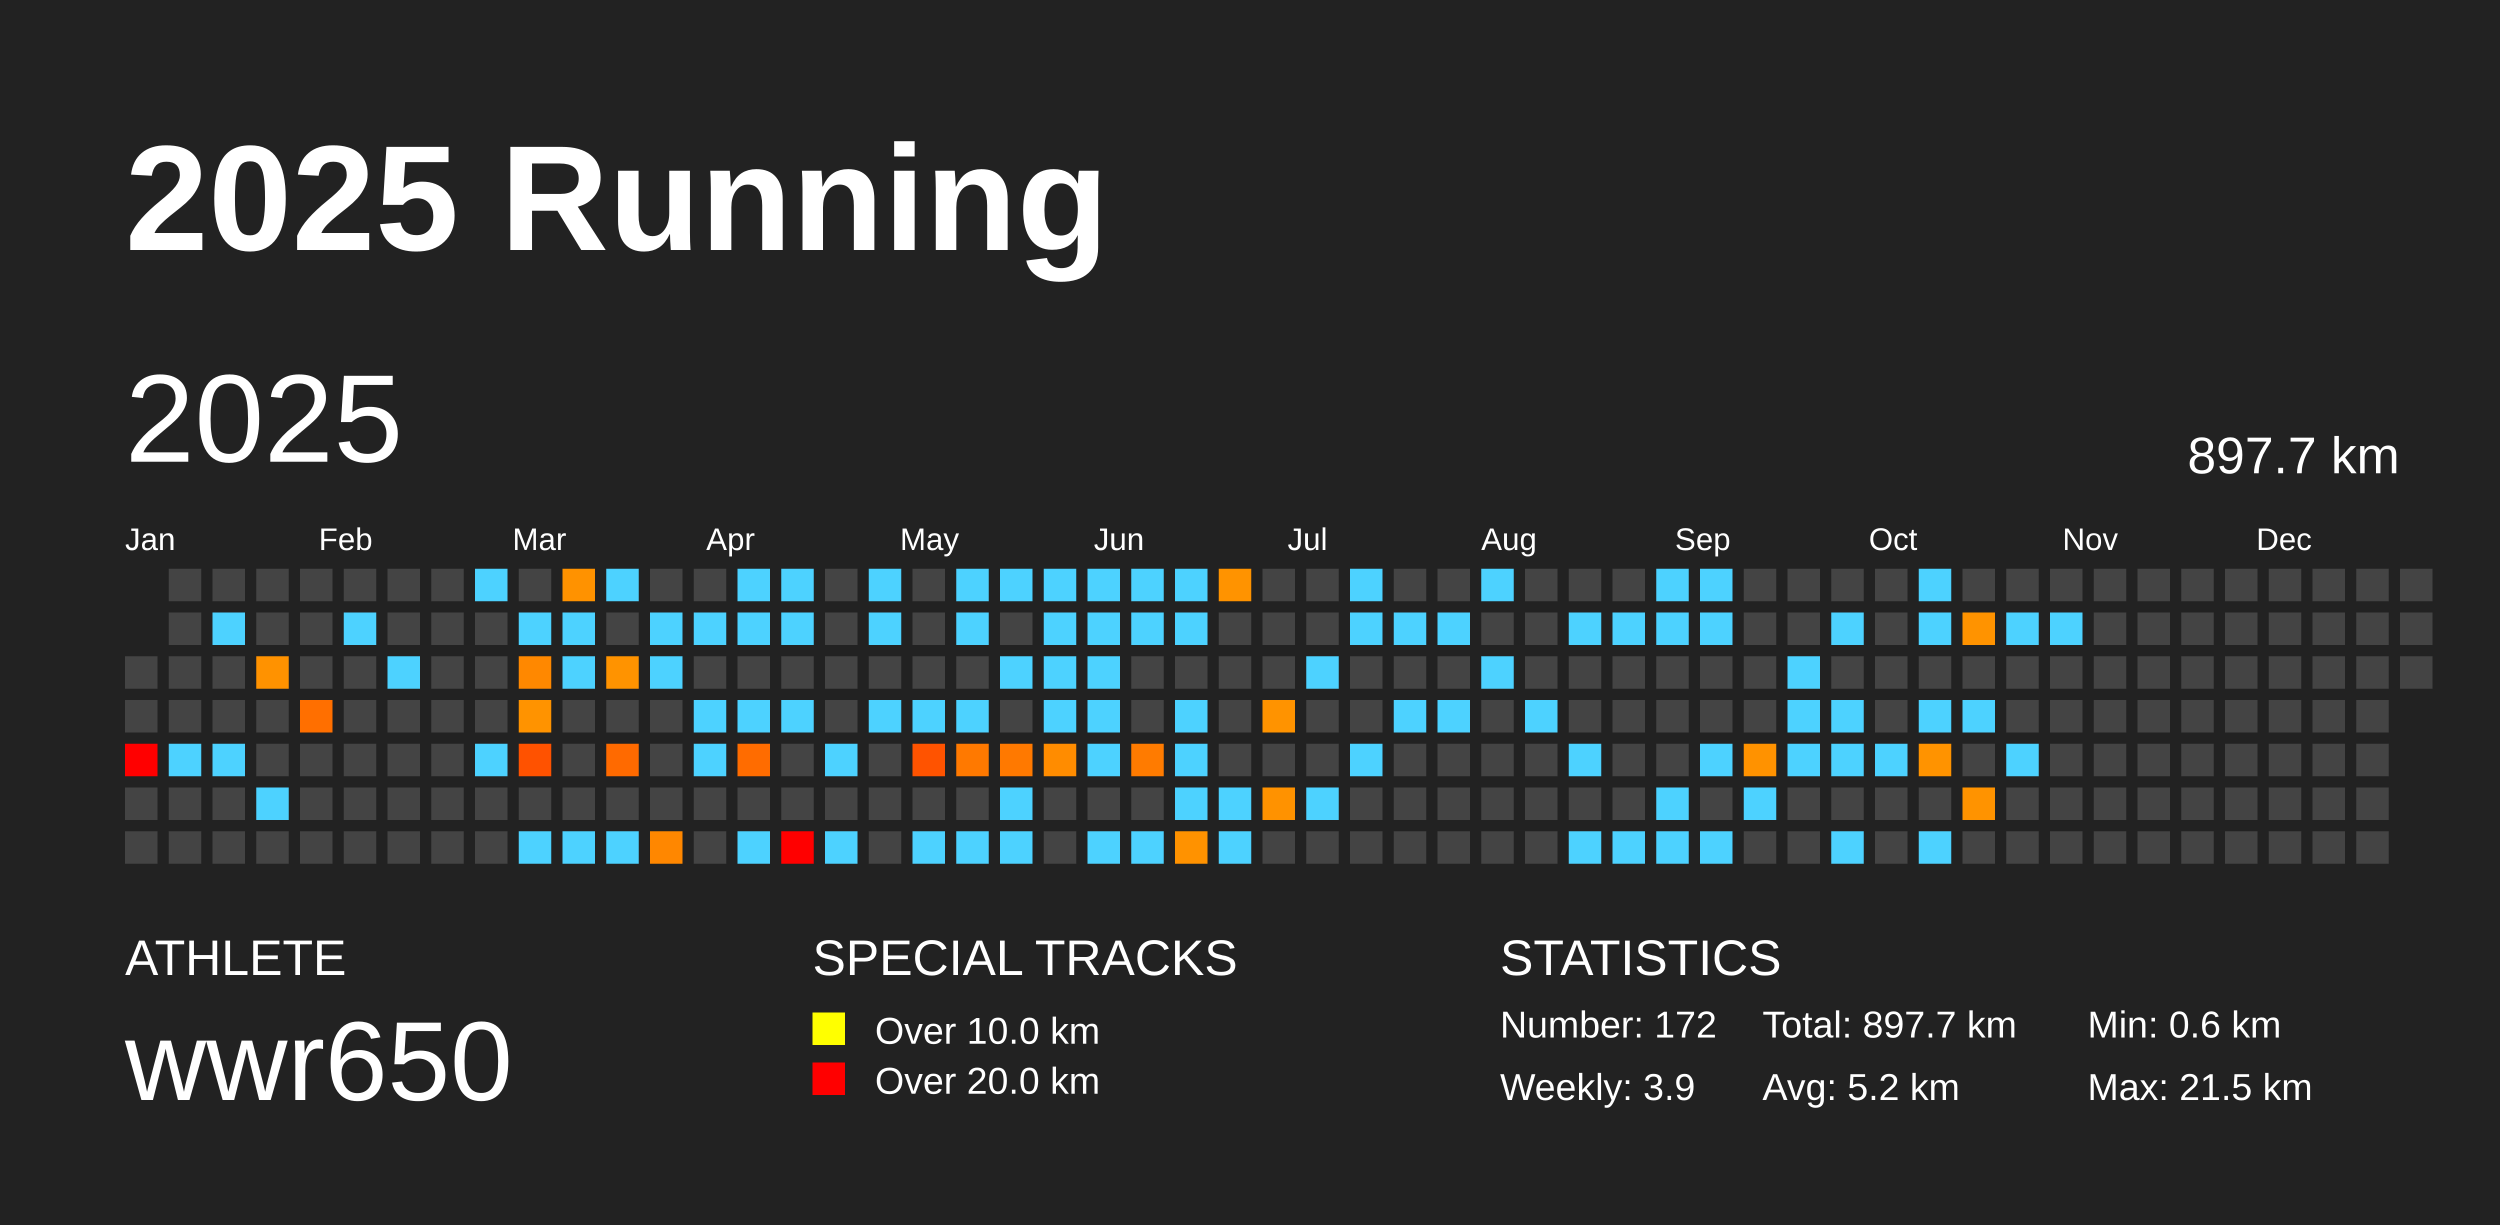
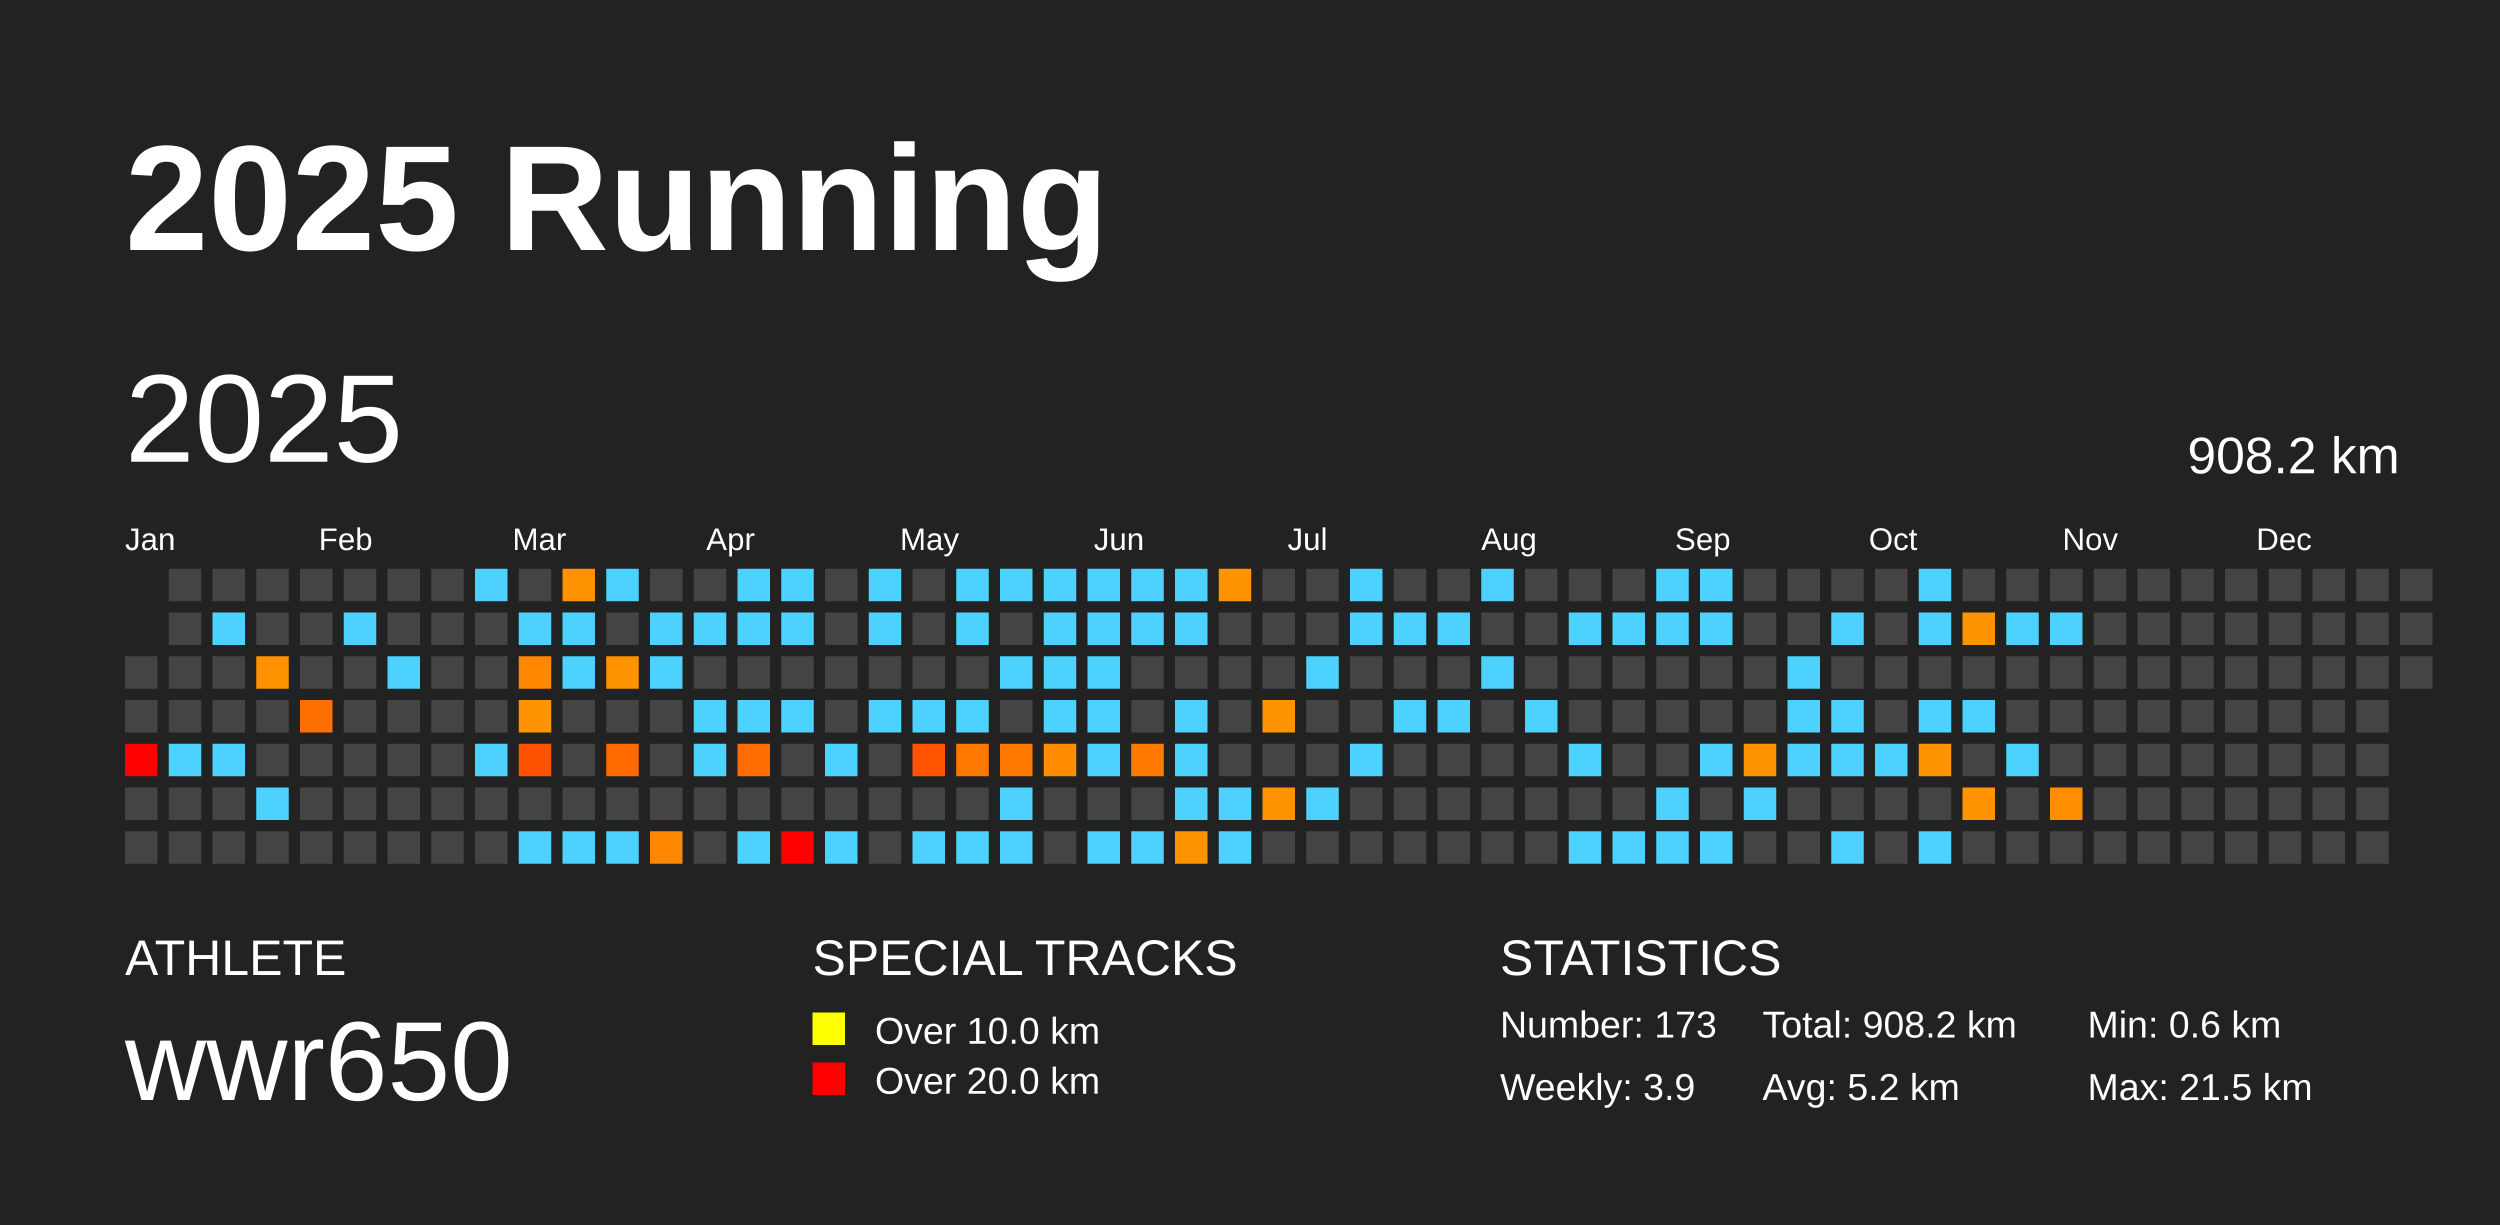
<svg xmlns="http://www.w3.org/2000/svg" baseProfile="full" height="98mm" version="1.1" viewBox="0,0,200,98" width="200mm">
  <defs />
  <rect fill="#222222" height="98" width="200" x="0" y="0" />
  <text fill="#FFFFFF" style="font-size:12px; font-family:Arial; font-weight:bold;" x="10" y="20">2025 Running</text>
  <text fill="#FFFFFF" style="font-size:4px; font-family:Arial" x="10" y="78">ATHLETE</text>
  <text fill="#FFFFFF" style="font-size:9px; font-family:Arial" x="10" y="88">wwr650</text>
  <text fill="#FFFFFF" style="font-size:4px; font-family:Arial" x="65" y="78">SPECIAL TRACKS</text>
  <rect fill="yellow" height="2.6" width="2.6" x="65" y="81" />
  <text fill="#FFFFFF" style="font-size:3px; font-family:Arial" x="70" y="83.5">Over 10.0 km</text>
  <rect fill="red" height="2.6" width="2.6" x="65" y="85" />
  <text fill="#FFFFFF" style="font-size:3px; font-family:Arial" x="70" y="87.5">Over 20.0 km</text>
  <text fill="#FFFFFF" style="font-size:4px; font-family:Arial" x="120" y="78">STATISTICS</text>
-   <text fill="#FFFFFF" style="font-size:3px; font-family:Arial" x="120" y="83">Number: 172</text>
+   <text fill="#FFFFFF" style="font-size:3px; font-family:Arial" x="120" y="83">Number: 173</text>
  <text fill="#FFFFFF" style="font-size:3px; font-family:Arial" x="120" y="88">Weekly: 3.9</text>
-   <text fill="#FFFFFF" style="font-size:3px; font-family:Arial" x="141" y="83">Total: 897.7 km</text>
+   <text fill="#FFFFFF" style="font-size:3px; font-family:Arial" x="141" y="83">Total: 908.2 km</text>
  <text fill="#FFFFFF" style="font-size:3px; font-family:Arial" x="141" y="88">Avg: 5.2 km</text>
  <text fill="#FFFFFF" style="font-size:3px; font-family:Arial" x="167" y="83">Min: 0.6 km</text>
  <text fill="#FFFFFF" style="font-size:3px; font-family:Arial" x="167" y="88">Max: 21.5 km</text>
  <text dominant-baseline="hanging" fill="#FFFFFF" style="font-size:10.0px; font-family:Arial;" x="10" y="30">2025</text>
-   <text dominant-baseline="hanging" fill="#FFFFFF" style="font-size:4.125px; font-family:Arial;" x="175" y="35">897.7 km</text>
+   <text dominant-baseline="hanging" fill="#FFFFFF" style="font-size:4.125px; font-family:Arial;" x="175" y="35">908.2 km</text>
  <text fill="#FFFFFF" style="font-size:2.5px; font-family:Arial" x="10.0" y="44">Jan</text>
  <text fill="#FFFFFF" style="font-size:2.5px; font-family:Arial" x="25.5" y="44">Feb</text>
  <text fill="#FFFFFF" style="font-size:2.5px; font-family:Arial" x="41.0" y="44">Mar</text>
  <text fill="#FFFFFF" style="font-size:2.5px; font-family:Arial" x="56.5" y="44">Apr</text>
  <text fill="#FFFFFF" style="font-size:2.5px; font-family:Arial" x="72.0" y="44">May</text>
  <text fill="#FFFFFF" style="font-size:2.5px; font-family:Arial" x="87.5" y="44">Jun</text>
  <text fill="#FFFFFF" style="font-size:2.5px; font-family:Arial" x="103.0" y="44">Jul</text>
  <text fill="#FFFFFF" style="font-size:2.5px; font-family:Arial" x="118.5" y="44">Aug</text>
  <text fill="#FFFFFF" style="font-size:2.5px; font-family:Arial" x="134.0" y="44">Sep</text>
  <text fill="#FFFFFF" style="font-size:2.5px; font-family:Arial" x="149.5" y="44">Oct</text>
  <text fill="#FFFFFF" style="font-size:2.5px; font-family:Arial" x="165.0" y="44">Nov</text>
  <text fill="#FFFFFF" style="font-size:2.5px; font-family:Arial" x="180.5" y="44">Dec</text>
  <rect fill="#444444" height="2.6" width="2.6" x="10.0" y="52.5" />
  <rect fill="#444444" height="2.6" width="2.6" x="10.0" y="56.0" />
  <rect fill="red" height="2.6" width="2.6" x="10.0" y="59.5" />
  <rect fill="#444444" height="2.6" width="2.6" x="10.0" y="63.0" />
  <rect fill="#444444" height="2.6" width="2.6" x="10.0" y="66.5" />
  <rect fill="#444444" height="2.6" width="2.6" x="13.5" y="45.5" />
  <rect fill="#444444" height="2.6" width="2.6" x="13.5" y="49.0" />
  <rect fill="#444444" height="2.6" width="2.6" x="13.5" y="52.5" />
  <rect fill="#444444" height="2.6" width="2.6" x="13.5" y="56.0" />
  <rect fill="#4dd2ff" height="2.6" width="2.6" x="13.5" y="59.5" />
  <rect fill="#444444" height="2.6" width="2.6" x="13.5" y="63.0" />
  <rect fill="#444444" height="2.6" width="2.6" x="13.5" y="66.5" />
  <rect fill="#444444" height="2.6" width="2.6" x="17.0" y="45.5" />
  <rect fill="#4dd2ff" height="2.6" width="2.6" x="17.0" y="49.0" />
  <rect fill="#444444" height="2.6" width="2.6" x="17.0" y="52.5" />
  <rect fill="#444444" height="2.6" width="2.6" x="17.0" y="56.0" />
  <rect fill="#4dd2ff" height="2.6" width="2.6" x="17.0" y="59.5" />
  <rect fill="#444444" height="2.6" width="2.6" x="17.0" y="63.0" />
  <rect fill="#444444" height="2.6" width="2.6" x="17.0" y="66.5" />
  <rect fill="#444444" height="2.6" width="2.6" x="20.5" y="45.5" />
  <rect fill="#444444" height="2.6" width="2.6" x="20.5" y="49.0" />
  <rect fill="#ff9200" height="2.6" width="2.6" x="20.5" y="52.5" />
  <rect fill="#444444" height="2.6" width="2.6" x="20.5" y="56.0" />
  <rect fill="#444444" height="2.6" width="2.6" x="20.5" y="59.5" />
  <rect fill="#4dd2ff" height="2.6" width="2.6" x="20.5" y="63.0" />
  <rect fill="#444444" height="2.6" width="2.6" x="20.5" y="66.5" />
  <rect fill="#444444" height="2.6" width="2.6" x="24.0" y="45.5" />
  <rect fill="#444444" height="2.6" width="2.6" x="24.0" y="49.0" />
  <rect fill="#444444" height="2.6" width="2.6" x="24.0" y="52.5" />
  <rect fill="#ff6f00" height="2.6" width="2.6" x="24.0" y="56.0" />
  <rect fill="#444444" height="2.6" width="2.6" x="24.0" y="59.5" />
  <rect fill="#444444" height="2.6" width="2.6" x="24.0" y="63.0" />
  <rect fill="#444444" height="2.6" width="2.6" x="24.0" y="66.5" />
  <rect fill="#444444" height="2.6" width="2.6" x="27.5" y="45.5" />
  <rect fill="#4dd2ff" height="2.6" width="2.6" x="27.5" y="49.0" />
  <rect fill="#444444" height="2.6" width="2.6" x="27.5" y="52.5" />
  <rect fill="#444444" height="2.6" width="2.6" x="27.5" y="56.0" />
  <rect fill="#444444" height="2.6" width="2.6" x="27.5" y="59.5" />
  <rect fill="#444444" height="2.6" width="2.6" x="27.5" y="63.0" />
  <rect fill="#444444" height="2.6" width="2.6" x="27.5" y="66.5" />
  <rect fill="#444444" height="2.6" width="2.6" x="31.0" y="45.5" />
  <rect fill="#444444" height="2.6" width="2.6" x="31.0" y="49.0" />
  <rect fill="#4dd2ff" height="2.6" width="2.6" x="31.0" y="52.5" />
  <rect fill="#444444" height="2.6" width="2.6" x="31.0" y="56.0" />
  <rect fill="#444444" height="2.6" width="2.6" x="31.0" y="59.5" />
  <rect fill="#444444" height="2.6" width="2.6" x="31.0" y="63.0" />
  <rect fill="#444444" height="2.6" width="2.6" x="31.0" y="66.5" />
  <rect fill="#444444" height="2.6" width="2.6" x="34.5" y="45.5" />
  <rect fill="#444444" height="2.6" width="2.6" x="34.5" y="49.0" />
  <rect fill="#444444" height="2.6" width="2.6" x="34.5" y="52.5" />
  <rect fill="#444444" height="2.6" width="2.6" x="34.5" y="56.0" />
  <rect fill="#444444" height="2.6" width="2.6" x="34.5" y="59.5" />
  <rect fill="#444444" height="2.6" width="2.6" x="34.5" y="63.0" />
  <rect fill="#444444" height="2.6" width="2.6" x="34.5" y="66.5" />
  <rect fill="#4dd2ff" height="2.6" width="2.6" x="38.0" y="45.5" />
  <rect fill="#444444" height="2.6" width="2.6" x="38.0" y="49.0" />
  <rect fill="#444444" height="2.6" width="2.6" x="38.0" y="52.5" />
  <rect fill="#444444" height="2.6" width="2.6" x="38.0" y="56.0" />
  <rect fill="#4dd2ff" height="2.6" width="2.6" x="38.0" y="59.5" />
  <rect fill="#444444" height="2.6" width="2.6" x="38.0" y="63.0" />
  <rect fill="#444444" height="2.6" width="2.6" x="38.0" y="66.5" />
  <rect fill="#444444" height="2.6" width="2.6" x="41.5" y="45.5" />
  <rect fill="#4dd2ff" height="2.6" width="2.6" x="41.5" y="49.0" />
  <rect fill="#ff8800" height="2.6" width="2.6" x="41.5" y="52.5" />
  <rect fill="#ff9300" height="2.6" width="2.6" x="41.5" y="56.0" />
  <rect fill="#ff5200" height="2.6" width="2.6" x="41.5" y="59.5" />
  <rect fill="#444444" height="2.6" width="2.6" x="41.5" y="63.0" />
  <rect fill="#4dd2ff" height="2.6" width="2.6" x="41.5" y="66.5" />
  <rect fill="#ff9200" height="2.6" width="2.6" x="45.0" y="45.5" />
  <rect fill="#4dd2ff" height="2.6" width="2.6" x="45.0" y="49.0" />
  <rect fill="#4dd2ff" height="2.6" width="2.6" x="45.0" y="52.5" />
  <rect fill="#444444" height="2.6" width="2.6" x="45.0" y="56.0" />
  <rect fill="#444444" height="2.6" width="2.6" x="45.0" y="59.5" />
  <rect fill="#444444" height="2.6" width="2.6" x="45.0" y="63.0" />
  <rect fill="#4dd2ff" height="2.6" width="2.6" x="45.0" y="66.5" />
  <rect fill="#4dd2ff" height="2.6" width="2.6" x="48.5" y="45.5" />
  <rect fill="#444444" height="2.6" width="2.6" x="48.5" y="49.0" />
  <rect fill="#ff9300" height="2.6" width="2.6" x="48.5" y="52.5" />
  <rect fill="#444444" height="2.6" width="2.6" x="48.5" y="56.0" />
  <rect fill="#ff6a00" height="2.6" width="2.6" x="48.5" y="59.5" />
  <rect fill="#444444" height="2.6" width="2.6" x="48.5" y="63.0" />
  <rect fill="#4dd2ff" height="2.6" width="2.6" x="48.5" y="66.5" />
  <rect fill="#444444" height="2.6" width="2.6" x="52.0" y="45.5" />
  <rect fill="#4dd2ff" height="2.6" width="2.6" x="52.0" y="49.0" />
  <rect fill="#4dd2ff" height="2.6" width="2.6" x="52.0" y="52.5" />
  <rect fill="#444444" height="2.6" width="2.6" x="52.0" y="56.0" />
  <rect fill="#444444" height="2.6" width="2.6" x="52.0" y="59.5" />
  <rect fill="#444444" height="2.6" width="2.6" x="52.0" y="63.0" />
  <rect fill="#ff8700" height="2.6" width="2.6" x="52.0" y="66.5" />
  <rect fill="#444444" height="2.6" width="2.6" x="55.5" y="45.5" />
  <rect fill="#4dd2ff" height="2.6" width="2.6" x="55.5" y="49.0" />
  <rect fill="#444444" height="2.6" width="2.6" x="55.5" y="52.5" />
  <rect fill="#4dd2ff" height="2.6" width="2.6" x="55.5" y="56.0" />
  <rect fill="#4dd2ff" height="2.6" width="2.6" x="55.5" y="59.5" />
  <rect fill="#444444" height="2.6" width="2.6" x="55.5" y="63.0" />
  <rect fill="#444444" height="2.6" width="2.6" x="55.5" y="66.5" />
  <rect fill="#4dd2ff" height="2.6" width="2.6" x="59.0" y="45.5" />
  <rect fill="#4dd2ff" height="2.6" width="2.6" x="59.0" y="49.0" />
  <rect fill="#444444" height="2.6" width="2.6" x="59.0" y="52.5" />
  <rect fill="#4dd2ff" height="2.6" width="2.6" x="59.0" y="56.0" />
  <rect fill="#ff6c00" height="2.6" width="2.6" x="59.0" y="59.5" />
  <rect fill="#444444" height="2.6" width="2.6" x="59.0" y="63.0" />
  <rect fill="#4dd2ff" height="2.6" width="2.6" x="59.0" y="66.5" />
  <rect fill="#4dd2ff" height="2.6" width="2.6" x="62.5" y="45.5" />
  <rect fill="#4dd2ff" height="2.6" width="2.6" x="62.5" y="49.0" />
  <rect fill="#444444" height="2.6" width="2.6" x="62.5" y="52.5" />
  <rect fill="#4dd2ff" height="2.6" width="2.6" x="62.5" y="56.0" />
  <rect fill="#444444" height="2.6" width="2.6" x="62.5" y="59.5" />
  <rect fill="#444444" height="2.6" width="2.6" x="62.5" y="63.0" />
  <rect fill="red" height="2.6" width="2.6" x="62.5" y="66.5" />
  <rect fill="#444444" height="2.6" width="2.6" x="66.0" y="45.5" />
  <rect fill="#444444" height="2.6" width="2.6" x="66.0" y="49.0" />
  <rect fill="#444444" height="2.6" width="2.6" x="66.0" y="52.5" />
  <rect fill="#444444" height="2.6" width="2.6" x="66.0" y="56.0" />
  <rect fill="#4dd2ff" height="2.6" width="2.6" x="66.0" y="59.5" />
  <rect fill="#444444" height="2.6" width="2.6" x="66.0" y="63.0" />
  <rect fill="#4dd2ff" height="2.6" width="2.6" x="66.0" y="66.5" />
  <rect fill="#4dd2ff" height="2.6" width="2.6" x="69.5" y="45.5" />
  <rect fill="#4dd2ff" height="2.6" width="2.6" x="69.5" y="49.0" />
  <rect fill="#444444" height="2.6" width="2.6" x="69.5" y="52.5" />
  <rect fill="#4dd2ff" height="2.6" width="2.6" x="69.5" y="56.0" />
  <rect fill="#444444" height="2.6" width="2.6" x="69.5" y="59.5" />
  <rect fill="#444444" height="2.6" width="2.6" x="69.5" y="63.0" />
  <rect fill="#444444" height="2.6" width="2.6" x="69.5" y="66.5" />
  <rect fill="#444444" height="2.6" width="2.6" x="73.0" y="45.5" />
  <rect fill="#444444" height="2.6" width="2.6" x="73.0" y="49.0" />
  <rect fill="#444444" height="2.6" width="2.6" x="73.0" y="52.5" />
  <rect fill="#4dd2ff" height="2.6" width="2.6" x="73.0" y="56.0" />
  <rect fill="#ff5300" height="2.6" width="2.6" x="73.0" y="59.5" />
  <rect fill="#444444" height="2.6" width="2.6" x="73.0" y="63.0" />
  <rect fill="#4dd2ff" height="2.6" width="2.6" x="73.0" y="66.5" />
  <rect fill="#4dd2ff" height="2.6" width="2.6" x="76.5" y="45.5" />
  <rect fill="#4dd2ff" height="2.6" width="2.6" x="76.5" y="49.0" />
  <rect fill="#444444" height="2.6" width="2.6" x="76.5" y="52.5" />
  <rect fill="#4dd2ff" height="2.6" width="2.6" x="76.5" y="56.0" />
  <rect fill="#ff7900" height="2.6" width="2.6" x="76.5" y="59.5" />
  <rect fill="#444444" height="2.6" width="2.6" x="76.5" y="63.0" />
  <rect fill="#4dd2ff" height="2.6" width="2.6" x="76.5" y="66.5" />
  <rect fill="#4dd2ff" height="2.6" width="2.6" x="80.0" y="45.5" />
  <rect fill="#444444" height="2.6" width="2.6" x="80.0" y="49.0" />
  <rect fill="#4dd2ff" height="2.6" width="2.6" x="80.0" y="52.5" />
  <rect fill="#444444" height="2.6" width="2.6" x="80.0" y="56.0" />
  <rect fill="#ff7900" height="2.6" width="2.6" x="80.0" y="59.5" />
  <rect fill="#4dd2ff" height="2.6" width="2.6" x="80.0" y="63.0" />
  <rect fill="#4dd2ff" height="2.6" width="2.6" x="80.0" y="66.5" />
  <rect fill="#4dd2ff" height="2.6" width="2.6" x="83.5" y="45.5" />
  <rect fill="#4dd2ff" height="2.6" width="2.6" x="83.5" y="49.0" />
  <rect fill="#4dd2ff" height="2.6" width="2.6" x="83.5" y="52.5" />
  <rect fill="#4dd2ff" height="2.6" width="2.6" x="83.5" y="56.0" />
  <rect fill="#ff8c00" height="2.6" width="2.6" x="83.5" y="59.5" />
  <rect fill="#444444" height="2.6" width="2.6" x="83.5" y="63.0" />
  <rect fill="#444444" height="2.6" width="2.6" x="83.5" y="66.5" />
  <rect fill="#4dd2ff" height="2.6" width="2.6" x="87.0" y="45.5" />
  <rect fill="#4dd2ff" height="2.6" width="2.6" x="87.0" y="49.0" />
  <rect fill="#4dd2ff" height="2.6" width="2.6" x="87.0" y="52.5" />
  <rect fill="#4dd2ff" height="2.6" width="2.6" x="87.0" y="56.0" />
  <rect fill="#4dd2ff" height="2.6" width="2.6" x="87.0" y="59.5" />
  <rect fill="#444444" height="2.6" width="2.6" x="87.0" y="63.0" />
  <rect fill="#4dd2ff" height="2.6" width="2.6" x="87.0" y="66.5" />
  <rect fill="#4dd2ff" height="2.6" width="2.6" x="90.5" y="45.5" />
  <rect fill="#4dd2ff" height="2.6" width="2.6" x="90.5" y="49.0" />
  <rect fill="#444444" height="2.6" width="2.6" x="90.5" y="52.5" />
  <rect fill="#444444" height="2.6" width="2.6" x="90.5" y="56.0" />
  <rect fill="#ff7b00" height="2.6" width="2.6" x="90.5" y="59.5" />
  <rect fill="#444444" height="2.6" width="2.6" x="90.5" y="63.0" />
  <rect fill="#4dd2ff" height="2.6" width="2.6" x="90.5" y="66.5" />
  <rect fill="#4dd2ff" height="2.6" width="2.6" x="94.0" y="45.5" />
  <rect fill="#4dd2ff" height="2.6" width="2.6" x="94.0" y="49.0" />
  <rect fill="#444444" height="2.6" width="2.6" x="94.0" y="52.5" />
  <rect fill="#4dd2ff" height="2.6" width="2.6" x="94.0" y="56.0" />
  <rect fill="#4dd2ff" height="2.6" width="2.6" x="94.0" y="59.5" />
  <rect fill="#4dd2ff" height="2.6" width="2.6" x="94.0" y="63.0" />
  <rect fill="#ff9200" height="2.6" width="2.6" x="94.0" y="66.5" />
  <rect fill="#ff9300" height="2.6" width="2.6" x="97.5" y="45.5" />
  <rect fill="#444444" height="2.6" width="2.6" x="97.5" y="49.0" />
  <rect fill="#444444" height="2.6" width="2.6" x="97.5" y="52.5" />
  <rect fill="#444444" height="2.6" width="2.6" x="97.5" y="56.0" />
  <rect fill="#444444" height="2.6" width="2.6" x="97.5" y="59.5" />
  <rect fill="#4dd2ff" height="2.6" width="2.6" x="97.5" y="63.0" />
  <rect fill="#4dd2ff" height="2.6" width="2.6" x="97.5" y="66.5" />
  <rect fill="#444444" height="2.6" width="2.6" x="101.0" y="45.5" />
  <rect fill="#444444" height="2.6" width="2.6" x="101.0" y="49.0" />
  <rect fill="#444444" height="2.6" width="2.6" x="101.0" y="52.5" />
  <rect fill="#ff9300" height="2.6" width="2.6" x="101.0" y="56.0" />
  <rect fill="#444444" height="2.6" width="2.6" x="101.0" y="59.5" />
  <rect fill="#ff9200" height="2.6" width="2.6" x="101.0" y="63.0" />
  <rect fill="#444444" height="2.6" width="2.6" x="101.0" y="66.5" />
  <rect fill="#444444" height="2.6" width="2.6" x="104.5" y="45.5" />
  <rect fill="#444444" height="2.6" width="2.6" x="104.5" y="49.0" />
  <rect fill="#4dd2ff" height="2.6" width="2.6" x="104.5" y="52.5" />
  <rect fill="#444444" height="2.6" width="2.6" x="104.5" y="56.0" />
  <rect fill="#444444" height="2.6" width="2.6" x="104.5" y="59.5" />
  <rect fill="#4dd2ff" height="2.6" width="2.6" x="104.5" y="63.0" />
  <rect fill="#444444" height="2.6" width="2.6" x="104.5" y="66.5" />
  <rect fill="#4dd2ff" height="2.6" width="2.6" x="108.0" y="45.5" />
  <rect fill="#4dd2ff" height="2.6" width="2.6" x="108.0" y="49.0" />
  <rect fill="#444444" height="2.6" width="2.6" x="108.0" y="52.5" />
  <rect fill="#444444" height="2.6" width="2.6" x="108.0" y="56.0" />
  <rect fill="#4dd2ff" height="2.6" width="2.6" x="108.0" y="59.5" />
  <rect fill="#444444" height="2.6" width="2.6" x="108.0" y="63.0" />
  <rect fill="#444444" height="2.6" width="2.6" x="108.0" y="66.5" />
  <rect fill="#444444" height="2.6" width="2.6" x="111.5" y="45.5" />
  <rect fill="#4dd2ff" height="2.6" width="2.6" x="111.5" y="49.0" />
  <rect fill="#444444" height="2.6" width="2.6" x="111.5" y="52.5" />
  <rect fill="#4dd2ff" height="2.6" width="2.6" x="111.5" y="56.0" />
  <rect fill="#444444" height="2.6" width="2.6" x="111.5" y="59.5" />
  <rect fill="#444444" height="2.6" width="2.6" x="111.5" y="63.0" />
  <rect fill="#444444" height="2.6" width="2.6" x="111.5" y="66.5" />
  <rect fill="#444444" height="2.6" width="2.6" x="115.0" y="45.5" />
  <rect fill="#4dd2ff" height="2.6" width="2.6" x="115.0" y="49.0" />
  <rect fill="#444444" height="2.6" width="2.6" x="115.0" y="52.5" />
  <rect fill="#4dd2ff" height="2.6" width="2.6" x="115.0" y="56.0" />
  <rect fill="#444444" height="2.6" width="2.6" x="115.0" y="59.5" />
  <rect fill="#444444" height="2.6" width="2.6" x="115.0" y="63.0" />
  <rect fill="#444444" height="2.6" width="2.6" x="115.0" y="66.5" />
  <rect fill="#4dd2ff" height="2.6" width="2.6" x="118.5" y="45.5" />
  <rect fill="#444444" height="2.6" width="2.6" x="118.5" y="49.0" />
  <rect fill="#4dd2ff" height="2.6" width="2.6" x="118.5" y="52.5" />
  <rect fill="#444444" height="2.6" width="2.6" x="118.5" y="56.0" />
  <rect fill="#444444" height="2.6" width="2.6" x="118.5" y="59.5" />
  <rect fill="#444444" height="2.6" width="2.6" x="118.5" y="63.0" />
  <rect fill="#444444" height="2.6" width="2.6" x="118.5" y="66.5" />
  <rect fill="#444444" height="2.6" width="2.6" x="122.0" y="45.5" />
  <rect fill="#444444" height="2.6" width="2.6" x="122.0" y="49.0" />
  <rect fill="#444444" height="2.6" width="2.6" x="122.0" y="52.5" />
  <rect fill="#4dd2ff" height="2.6" width="2.6" x="122.0" y="56.0" />
  <rect fill="#444444" height="2.6" width="2.6" x="122.0" y="59.5" />
  <rect fill="#444444" height="2.6" width="2.6" x="122.0" y="63.0" />
  <rect fill="#444444" height="2.6" width="2.6" x="122.0" y="66.5" />
  <rect fill="#444444" height="2.6" width="2.6" x="125.5" y="45.5" />
  <rect fill="#4dd2ff" height="2.6" width="2.6" x="125.5" y="49.0" />
  <rect fill="#444444" height="2.6" width="2.6" x="125.5" y="52.5" />
  <rect fill="#444444" height="2.6" width="2.6" x="125.5" y="56.0" />
  <rect fill="#4dd2ff" height="2.6" width="2.6" x="125.5" y="59.5" />
  <rect fill="#444444" height="2.6" width="2.6" x="125.5" y="63.0" />
  <rect fill="#4dd2ff" height="2.6" width="2.6" x="125.5" y="66.5" />
  <rect fill="#444444" height="2.6" width="2.6" x="129.0" y="45.5" />
  <rect fill="#4dd2ff" height="2.6" width="2.6" x="129.0" y="49.0" />
  <rect fill="#444444" height="2.6" width="2.6" x="129.0" y="52.5" />
  <rect fill="#444444" height="2.6" width="2.6" x="129.0" y="56.0" />
  <rect fill="#444444" height="2.6" width="2.6" x="129.0" y="59.5" />
  <rect fill="#444444" height="2.6" width="2.6" x="129.0" y="63.0" />
  <rect fill="#4dd2ff" height="2.6" width="2.6" x="129.0" y="66.5" />
  <rect fill="#4dd2ff" height="2.6" width="2.6" x="132.5" y="45.5" />
  <rect fill="#4dd2ff" height="2.6" width="2.6" x="132.5" y="49.0" />
  <rect fill="#444444" height="2.6" width="2.6" x="132.5" y="52.5" />
  <rect fill="#444444" height="2.6" width="2.6" x="132.5" y="56.0" />
  <rect fill="#444444" height="2.6" width="2.6" x="132.5" y="59.5" />
  <rect fill="#4dd2ff" height="2.6" width="2.6" x="132.5" y="63.0" />
  <rect fill="#4dd2ff" height="2.6" width="2.6" x="132.5" y="66.5" />
  <rect fill="#4dd2ff" height="2.6" width="2.6" x="136.0" y="45.5" />
  <rect fill="#4dd2ff" height="2.6" width="2.6" x="136.0" y="49.0" />
  <rect fill="#444444" height="2.6" width="2.6" x="136.0" y="52.5" />
  <rect fill="#444444" height="2.6" width="2.6" x="136.0" y="56.0" />
  <rect fill="#4dd2ff" height="2.6" width="2.6" x="136.0" y="59.5" />
  <rect fill="#444444" height="2.6" width="2.6" x="136.0" y="63.0" />
  <rect fill="#4dd2ff" height="2.6" width="2.6" x="136.0" y="66.5" />
  <rect fill="#444444" height="2.6" width="2.6" x="139.5" y="45.5" />
  <rect fill="#444444" height="2.6" width="2.6" x="139.5" y="49.0" />
  <rect fill="#444444" height="2.6" width="2.6" x="139.5" y="52.5" />
  <rect fill="#444444" height="2.6" width="2.6" x="139.5" y="56.0" />
  <rect fill="#ff9200" height="2.6" width="2.6" x="139.5" y="59.5" />
  <rect fill="#4dd2ff" height="2.6" width="2.6" x="139.5" y="63.0" />
  <rect fill="#444444" height="2.6" width="2.6" x="139.5" y="66.5" />
  <rect fill="#444444" height="2.6" width="2.6" x="143.0" y="45.5" />
  <rect fill="#444444" height="2.6" width="2.6" x="143.0" y="49.0" />
  <rect fill="#4dd2ff" height="2.6" width="2.6" x="143.0" y="52.5" />
  <rect fill="#4dd2ff" height="2.6" width="2.6" x="143.0" y="56.0" />
  <rect fill="#4dd2ff" height="2.6" width="2.6" x="143.0" y="59.5" />
  <rect fill="#444444" height="2.6" width="2.6" x="143.0" y="63.0" />
  <rect fill="#444444" height="2.6" width="2.6" x="143.0" y="66.5" />
  <rect fill="#444444" height="2.6" width="2.6" x="146.5" y="45.5" />
  <rect fill="#4dd2ff" height="2.6" width="2.6" x="146.5" y="49.0" />
  <rect fill="#444444" height="2.6" width="2.6" x="146.5" y="52.5" />
  <rect fill="#4dd2ff" height="2.6" width="2.6" x="146.5" y="56.0" />
  <rect fill="#4dd2ff" height="2.6" width="2.6" x="146.5" y="59.5" />
  <rect fill="#444444" height="2.6" width="2.6" x="146.5" y="63.0" />
  <rect fill="#4dd2ff" height="2.6" width="2.6" x="146.5" y="66.5" />
  <rect fill="#444444" height="2.6" width="2.6" x="150.0" y="45.5" />
  <rect fill="#444444" height="2.6" width="2.6" x="150.0" y="49.0" />
  <rect fill="#444444" height="2.6" width="2.6" x="150.0" y="52.5" />
  <rect fill="#444444" height="2.6" width="2.6" x="150.0" y="56.0" />
  <rect fill="#4dd2ff" height="2.6" width="2.6" x="150.0" y="59.5" />
  <rect fill="#444444" height="2.6" width="2.6" x="150.0" y="63.0" />
  <rect fill="#444444" height="2.6" width="2.6" x="150.0" y="66.5" />
  <rect fill="#4dd2ff" height="2.6" width="2.6" x="153.5" y="45.5" />
  <rect fill="#4dd2ff" height="2.6" width="2.6" x="153.5" y="49.0" />
  <rect fill="#444444" height="2.6" width="2.6" x="153.5" y="52.5" />
  <rect fill="#4dd2ff" height="2.6" width="2.6" x="153.5" y="56.0" />
  <rect fill="#ff9300" height="2.6" width="2.6" x="153.5" y="59.5" />
  <rect fill="#444444" height="2.6" width="2.6" x="153.5" y="63.0" />
  <rect fill="#4dd2ff" height="2.6" width="2.6" x="153.5" y="66.5" />
  <rect fill="#444444" height="2.6" width="2.6" x="157.0" y="45.5" />
  <rect fill="#ff9300" height="2.6" width="2.6" x="157.0" y="49.0" />
  <rect fill="#444444" height="2.6" width="2.6" x="157.0" y="52.5" />
  <rect fill="#4dd2ff" height="2.6" width="2.6" x="157.0" y="56.0" />
  <rect fill="#444444" height="2.6" width="2.6" x="157.0" y="59.5" />
  <rect fill="#ff9300" height="2.6" width="2.6" x="157.0" y="63.0" />
  <rect fill="#444444" height="2.6" width="2.6" x="157.0" y="66.5" />
  <rect fill="#444444" height="2.6" width="2.6" x="160.5" y="45.5" />
  <rect fill="#4dd2ff" height="2.6" width="2.6" x="160.5" y="49.0" />
  <rect fill="#444444" height="2.6" width="2.6" x="160.5" y="52.5" />
  <rect fill="#444444" height="2.6" width="2.6" x="160.5" y="56.0" />
  <rect fill="#4dd2ff" height="2.6" width="2.6" x="160.5" y="59.5" />
  <rect fill="#444444" height="2.6" width="2.6" x="160.5" y="63.0" />
  <rect fill="#444444" height="2.6" width="2.6" x="160.5" y="66.5" />
  <rect fill="#444444" height="2.6" width="2.6" x="164.0" y="45.5" />
  <rect fill="#4dd2ff" height="2.6" width="2.6" x="164.0" y="49.0" />
  <rect fill="#444444" height="2.6" width="2.6" x="164.0" y="52.5" />
  <rect fill="#444444" height="2.6" width="2.6" x="164.0" y="56.0" />
  <rect fill="#444444" height="2.6" width="2.6" x="164.0" y="59.5" />
-   <rect fill="#444444" height="2.6" width="2.6" x="164.0" y="63.0" />
+   <rect fill="#ff8d00" height="2.6" width="2.6" x="164.0" y="63.0" />
  <rect fill="#444444" height="2.6" width="2.6" x="164.0" y="66.5" />
  <rect fill="#444444" height="2.6" width="2.6" x="167.5" y="45.5" />
  <rect fill="#444444" height="2.6" width="2.6" x="167.5" y="49.0" />
  <rect fill="#444444" height="2.6" width="2.6" x="167.5" y="52.5" />
  <rect fill="#444444" height="2.6" width="2.6" x="167.5" y="56.0" />
  <rect fill="#444444" height="2.6" width="2.6" x="167.5" y="59.5" />
  <rect fill="#444444" height="2.6" width="2.6" x="167.5" y="63.0" />
  <rect fill="#444444" height="2.6" width="2.6" x="167.5" y="66.5" />
  <rect fill="#444444" height="2.6" width="2.6" x="171.0" y="45.5" />
  <rect fill="#444444" height="2.6" width="2.6" x="171.0" y="49.0" />
  <rect fill="#444444" height="2.6" width="2.6" x="171.0" y="52.5" />
  <rect fill="#444444" height="2.6" width="2.6" x="171.0" y="56.0" />
  <rect fill="#444444" height="2.6" width="2.6" x="171.0" y="59.5" />
  <rect fill="#444444" height="2.6" width="2.6" x="171.0" y="63.0" />
  <rect fill="#444444" height="2.6" width="2.6" x="171.0" y="66.5" />
  <rect fill="#444444" height="2.6" width="2.6" x="174.5" y="45.5" />
  <rect fill="#444444" height="2.6" width="2.6" x="174.5" y="49.0" />
  <rect fill="#444444" height="2.6" width="2.6" x="174.5" y="52.5" />
  <rect fill="#444444" height="2.6" width="2.6" x="174.5" y="56.0" />
  <rect fill="#444444" height="2.6" width="2.6" x="174.5" y="59.5" />
  <rect fill="#444444" height="2.6" width="2.6" x="174.5" y="63.0" />
  <rect fill="#444444" height="2.6" width="2.6" x="174.5" y="66.5" />
  <rect fill="#444444" height="2.6" width="2.6" x="178.0" y="45.5" />
  <rect fill="#444444" height="2.6" width="2.6" x="178.0" y="49.0" />
  <rect fill="#444444" height="2.6" width="2.6" x="178.0" y="52.5" />
  <rect fill="#444444" height="2.6" width="2.6" x="178.0" y="56.0" />
  <rect fill="#444444" height="2.6" width="2.6" x="178.0" y="59.5" />
  <rect fill="#444444" height="2.6" width="2.6" x="178.0" y="63.0" />
  <rect fill="#444444" height="2.6" width="2.6" x="178.0" y="66.5" />
  <rect fill="#444444" height="2.6" width="2.6" x="181.5" y="45.5" />
  <rect fill="#444444" height="2.6" width="2.6" x="181.5" y="49.0" />
  <rect fill="#444444" height="2.6" width="2.6" x="181.5" y="52.5" />
  <rect fill="#444444" height="2.6" width="2.6" x="181.5" y="56.0" />
  <rect fill="#444444" height="2.6" width="2.6" x="181.5" y="59.5" />
  <rect fill="#444444" height="2.6" width="2.6" x="181.5" y="63.0" />
  <rect fill="#444444" height="2.6" width="2.6" x="181.5" y="66.5" />
  <rect fill="#444444" height="2.6" width="2.6" x="185.0" y="45.5" />
  <rect fill="#444444" height="2.6" width="2.6" x="185.0" y="49.0" />
  <rect fill="#444444" height="2.6" width="2.6" x="185.0" y="52.5" />
  <rect fill="#444444" height="2.6" width="2.6" x="185.0" y="56.0" />
  <rect fill="#444444" height="2.6" width="2.6" x="185.0" y="59.5" />
  <rect fill="#444444" height="2.6" width="2.6" x="185.0" y="63.0" />
  <rect fill="#444444" height="2.6" width="2.6" x="185.0" y="66.5" />
  <rect fill="#444444" height="2.6" width="2.6" x="188.5" y="45.5" />
  <rect fill="#444444" height="2.6" width="2.6" x="188.5" y="49.0" />
  <rect fill="#444444" height="2.6" width="2.6" x="188.5" y="52.5" />
  <rect fill="#444444" height="2.6" width="2.6" x="188.5" y="56.0" />
  <rect fill="#444444" height="2.6" width="2.6" x="188.5" y="59.5" />
  <rect fill="#444444" height="2.6" width="2.6" x="188.5" y="63.0" />
  <rect fill="#444444" height="2.6" width="2.6" x="188.5" y="66.5" />
  <rect fill="#444444" height="2.6" width="2.6" x="192.0" y="45.5" />
  <rect fill="#444444" height="2.6" width="2.6" x="192.0" y="49.0" />
  <rect fill="#444444" height="2.6" width="2.6" x="192.0" y="52.5" />
</svg>
